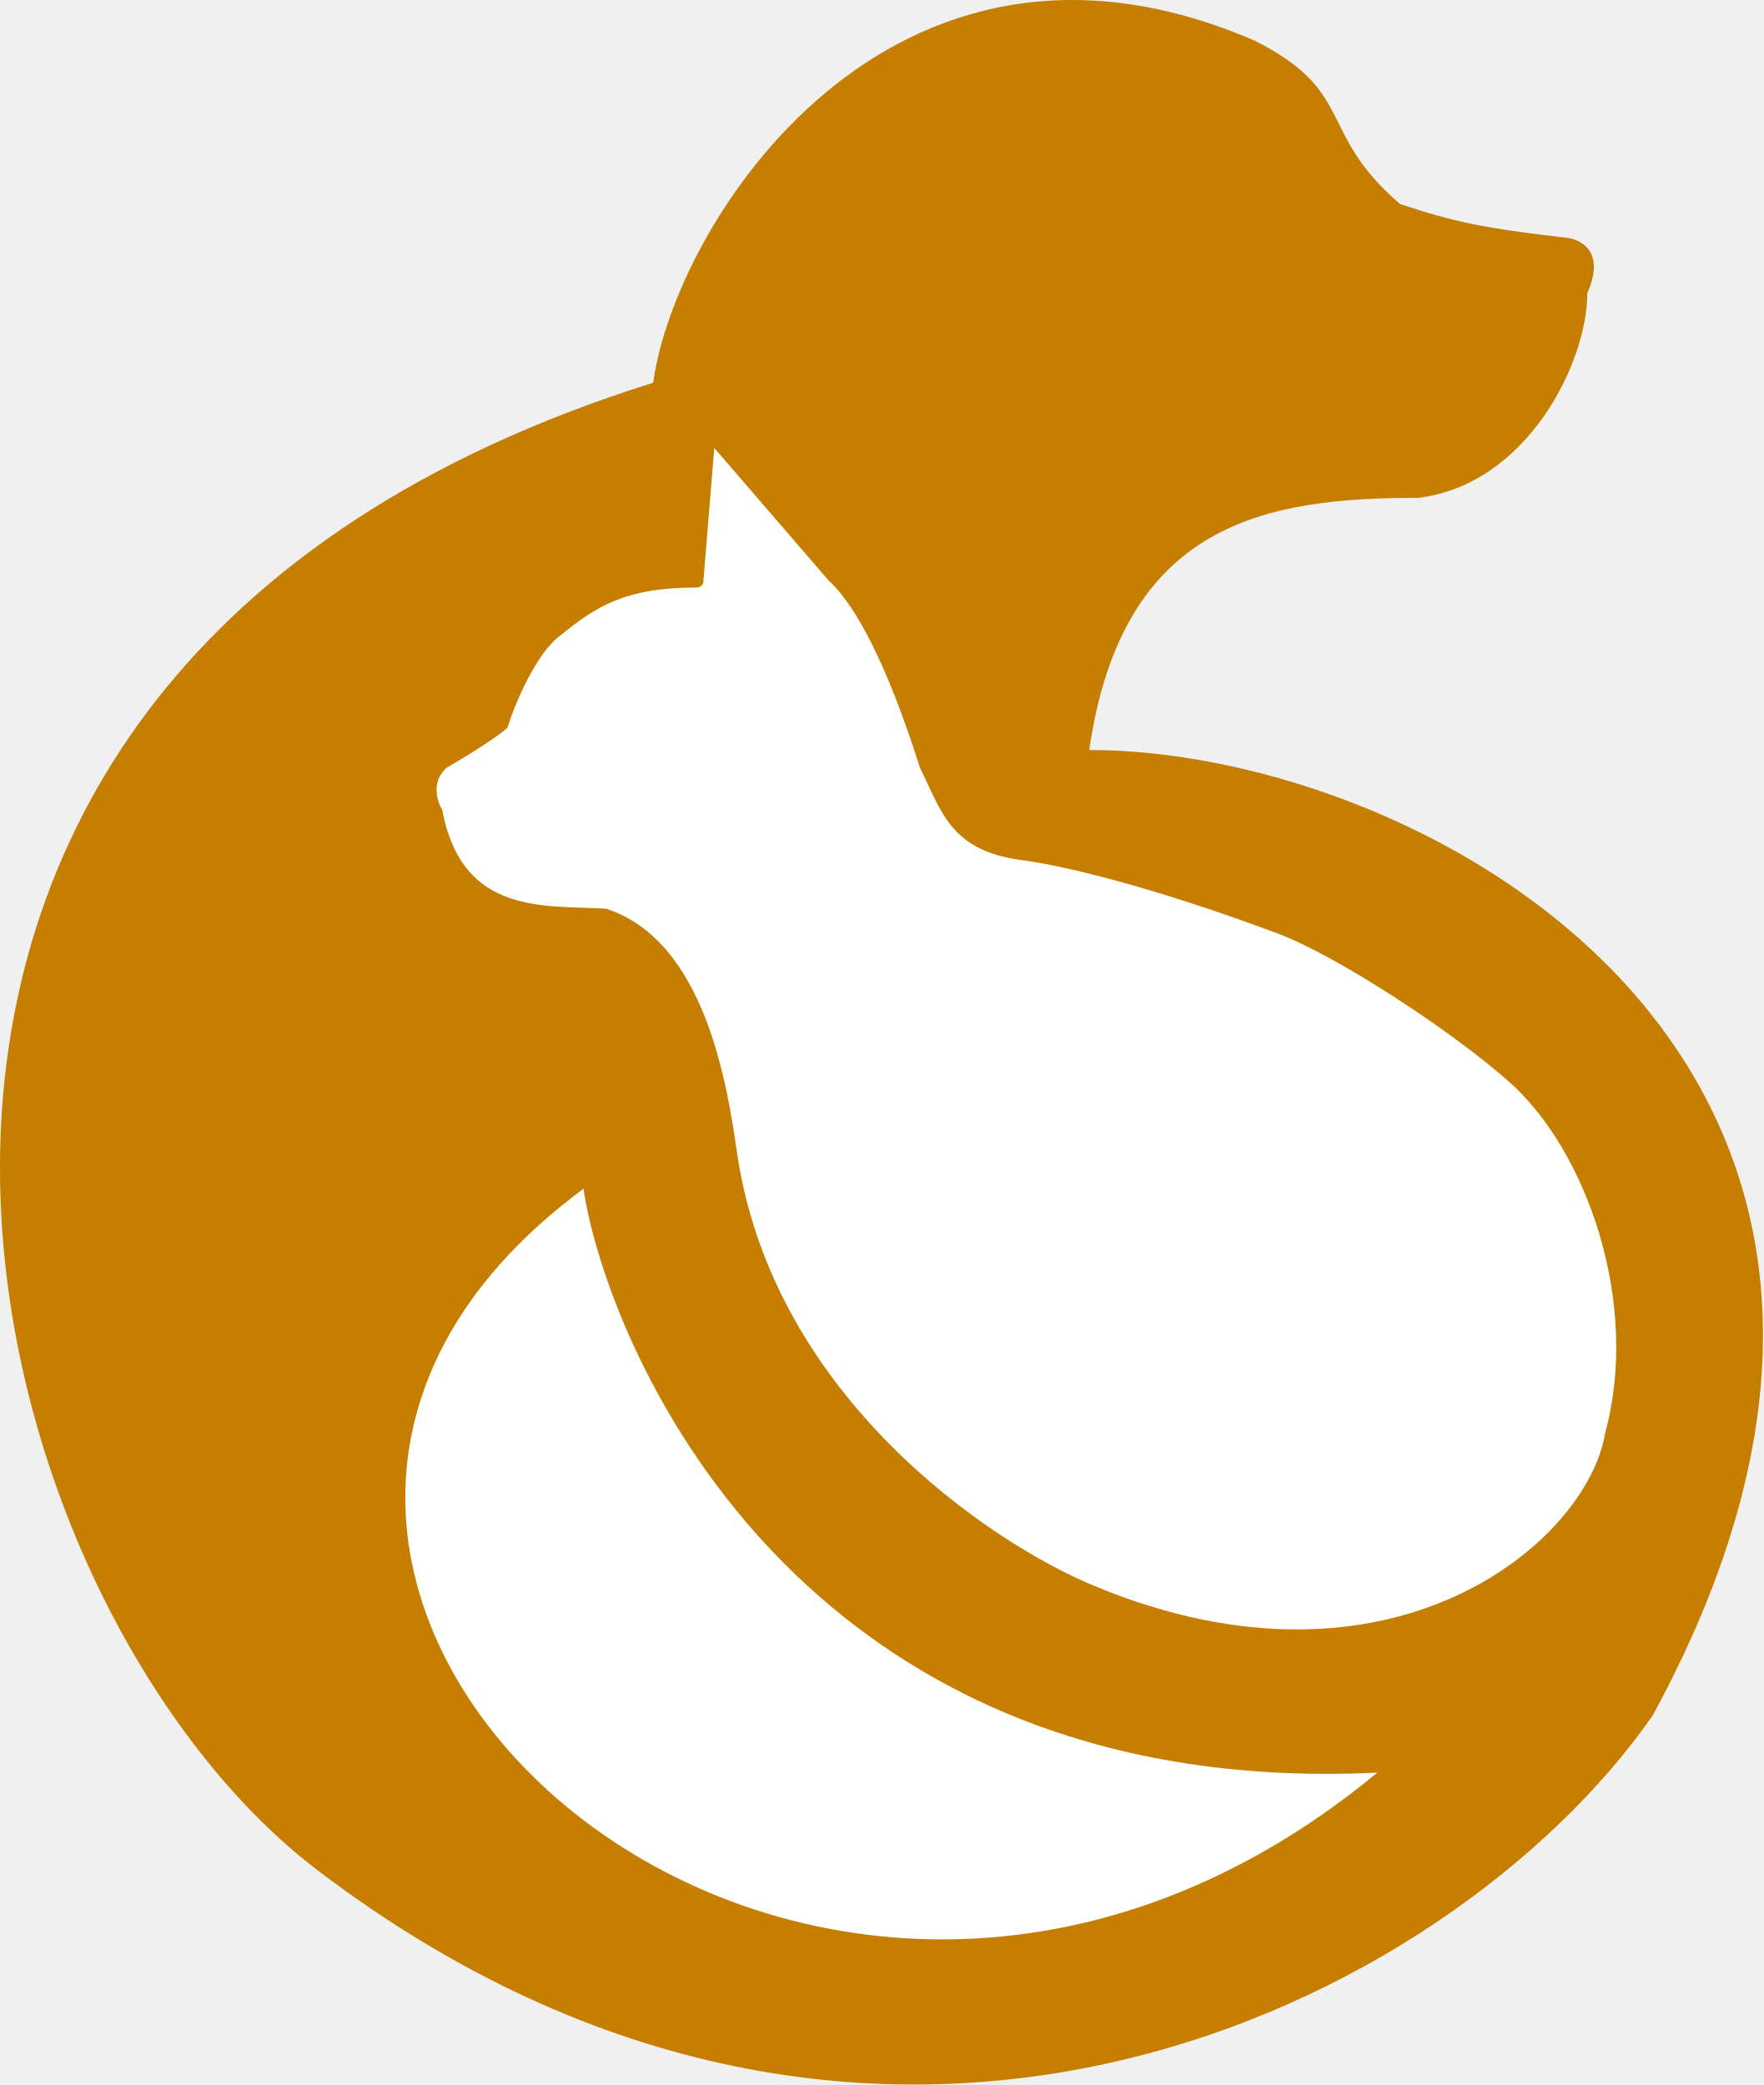
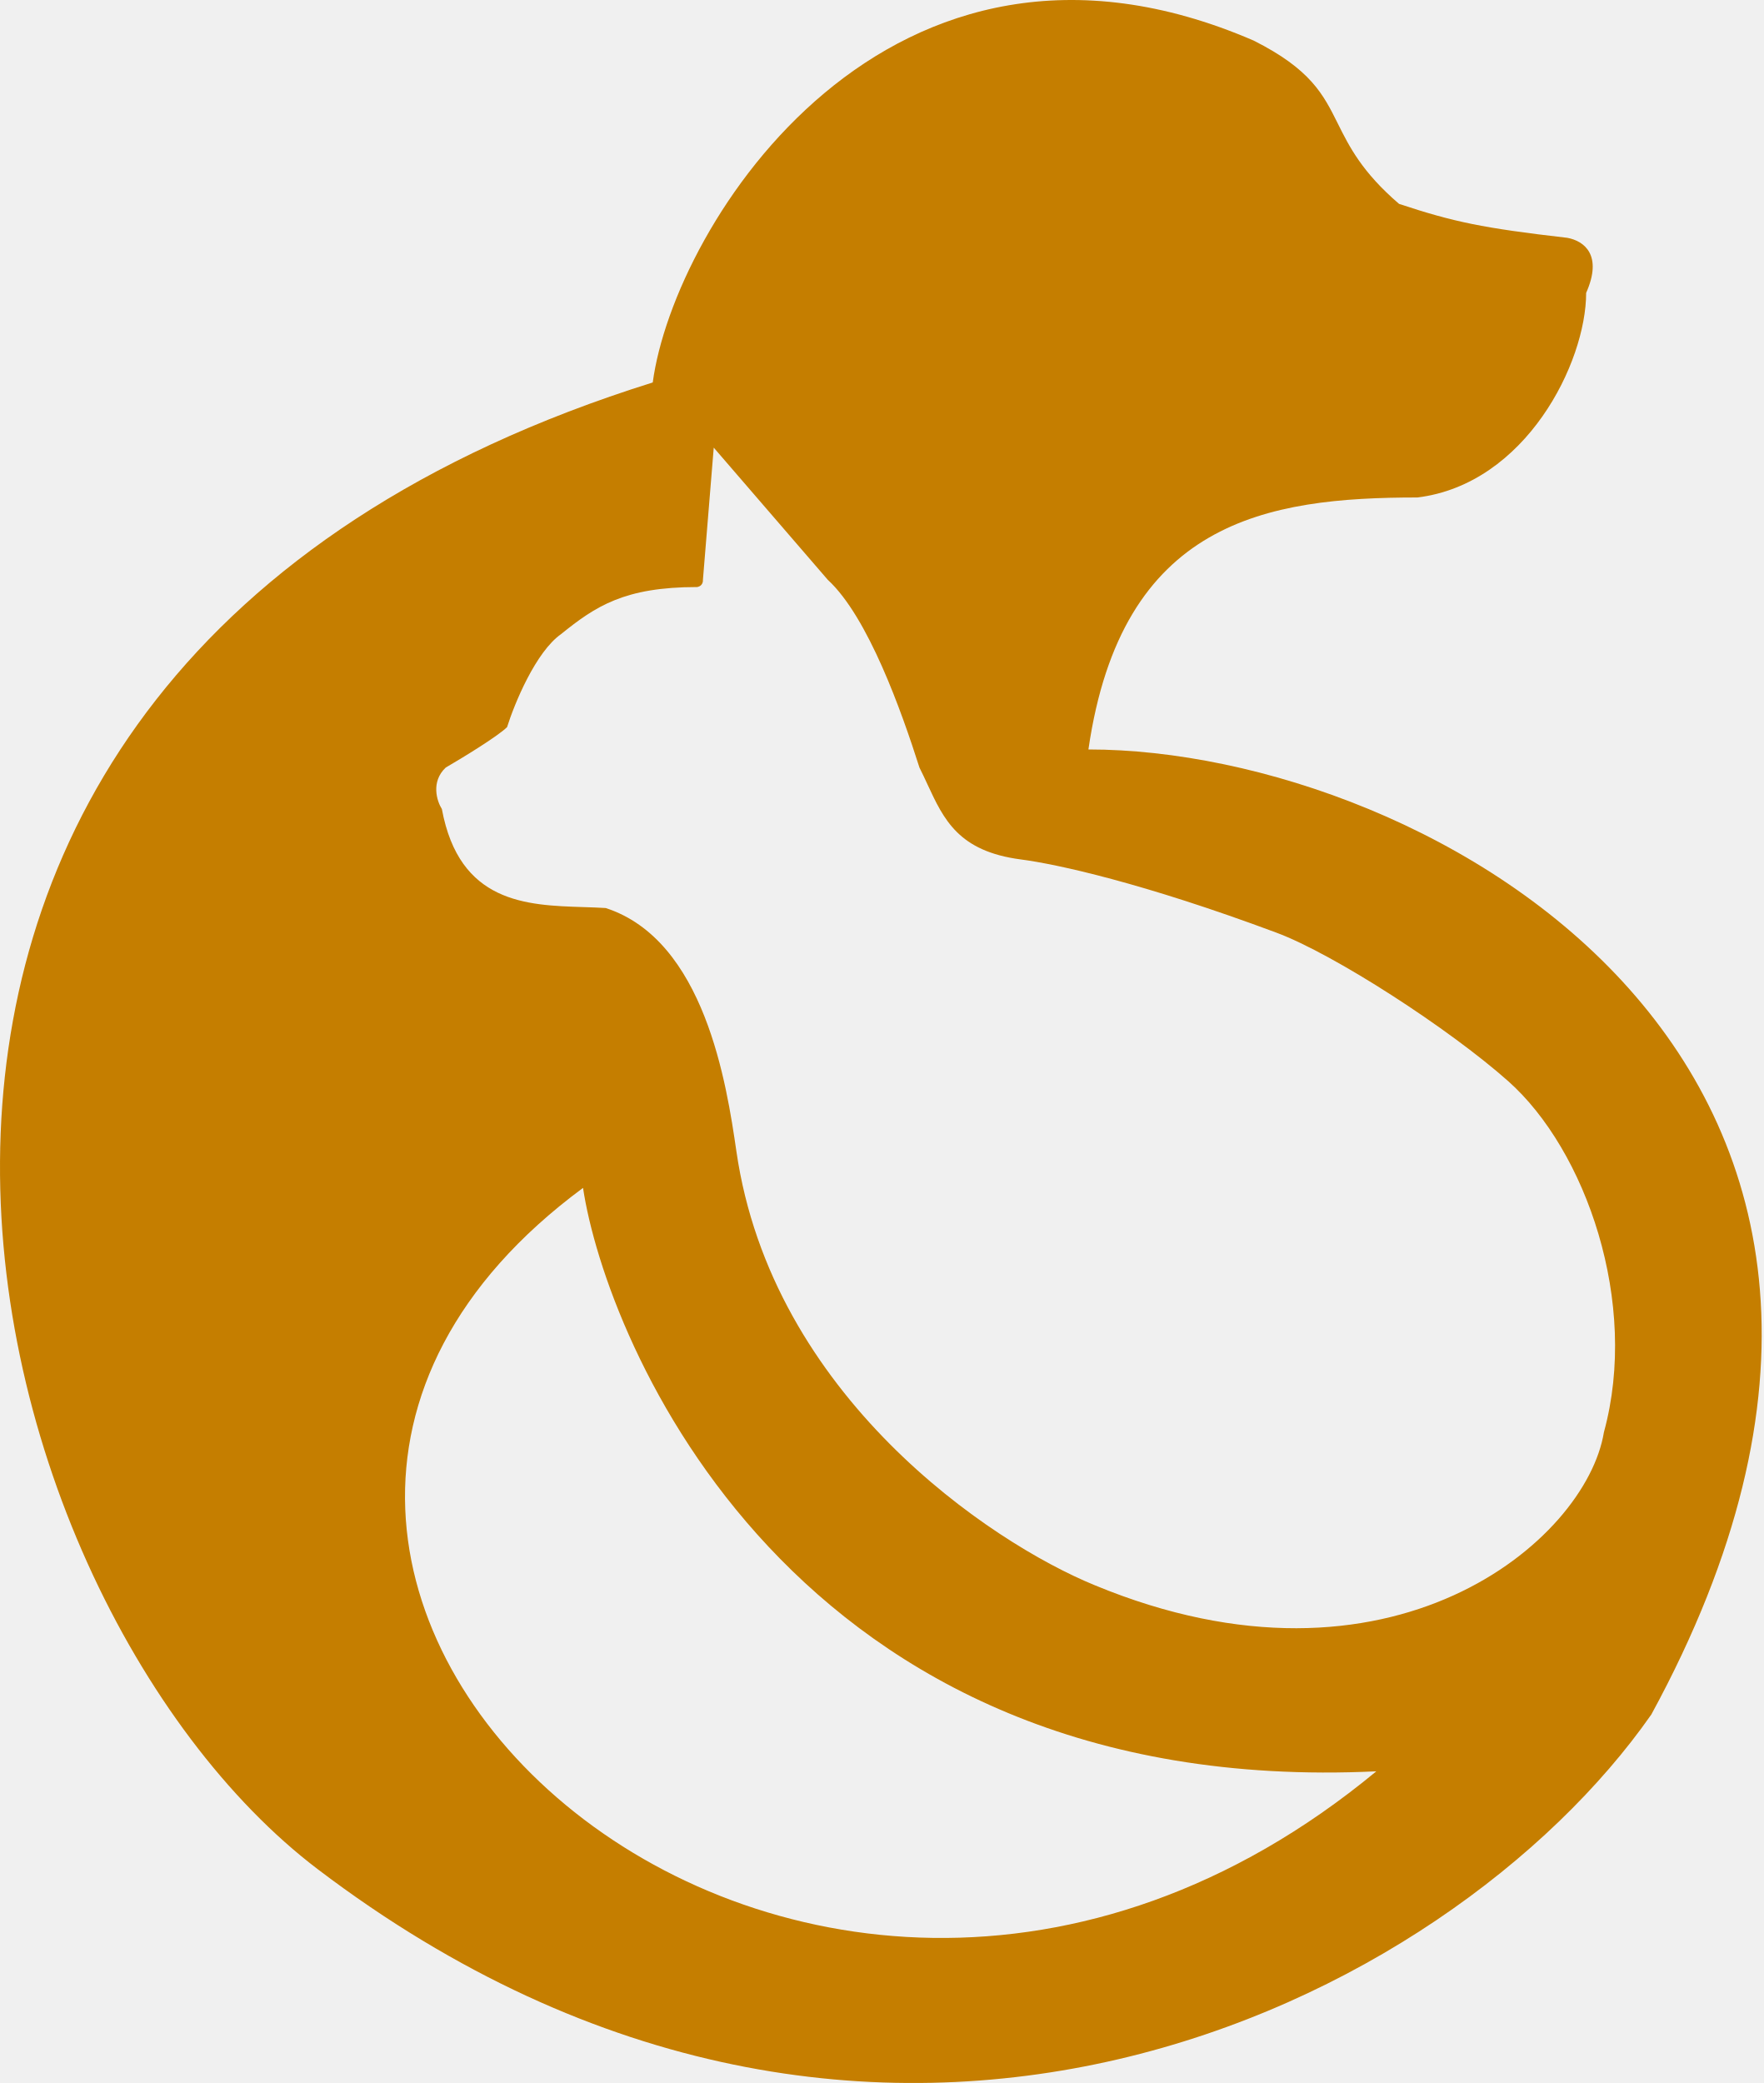
- <svg xmlns="http://www.w3.org/2000/svg" width="2528" height="2989" viewBox="0 0 2528 2989" fill="none">
-   <path d="M2368.89 2459.7C2875.69 1528.9 2045.89 1075.2 1561.39 1075.2C1608.89 747.195 1816.89 713.695 2033.39 713.695C2188.99 694.495 2275.39 520.195 2275.39 420.195C2299.39 366.195 2272.89 345.695 2248.39 341.195C2127.19 327.195 2085.5 318.5 2007 292.5C1886.5 189 1945.39 132.195 1798.39 58.197C1275.19 -167.803 966.887 321.695 936.386 548.697C-402.414 967.497 -59.113 2290.69 455.887 2681.7C1256.69 3289.7 2078.89 2874.7 2368.89 2459.7Z" fill="#C57E00" />
-   <path d="M1187.39 831.695L1023.89 642.195L1008.39 831.695C1008.79 838.095 1004.39 841.695 999.887 842.195C895.887 842.195 854.387 869.695 804.887 909.695C768.487 935.295 738.053 1009.36 727.387 1043.2C713.387 1056.8 662.887 1087.53 639.387 1101.2C617.787 1121.6 626.72 1149.36 633.887 1160.7C662.287 1313.9 782.387 1297.2 868.887 1302.7C1010.89 1348.7 1042.44 1555.5 1056.39 1651.7C1107.19 2002.1 1420.22 2212.7 1570.39 2274.2C1994.39 2449.8 2275.39 2210.7 2300.89 2054.7C2351.69 1869.1 2275 1650 2163.5 1551C2079 1475.97 1914.17 1369 1831 1338C1639 1266.43 1516 1239.72 1464.5 1233C1361 1219.5 1349 1160.7 1319 1101.2C1293.4 1020.8 1245.39 885.029 1187.39 831.695Z" fill="white" />
-   <path d="M836.387 1704.2C868.887 1920.7 1133.89 2581.2 1974.39 2541.2C1137.39 3233.7 89.388 2256.2 836.387 1704.2Z" fill="white" />
+ <svg xmlns="http://www.w3.org/2000/svg" width="508" height="600" viewBox="0 0 508 600" fill="none">
+   <path fill-rule="evenodd" clip-rule="evenodd" d="M475.625 493.859C577.381 306.972 410.773 215.878 313.495 215.878C323.033 150.022 364.795 143.296 408.264 143.296C439.505 139.441 456.853 104.445 456.853 84.367C461.671 73.525 456.351 69.409 451.432 68.505C427.097 65.694 418.727 63.949 402.966 58.728C392.278 49.548 388.619 42.198 385.32 35.572C381.151 27.198 377.557 19.979 361.08 11.685C256.032 -33.691 194.132 64.59 188.008 110.168C-80.797 194.254 -11.869 459.925 91.533 538.432C252.318 660.506 417.399 577.182 475.625 493.859ZM205.576 128.94L238.404 166.988C250.049 177.696 259.689 204.955 264.829 221.098C265.647 222.72 266.398 224.34 267.138 225.934C271.845 236.083 276.083 245.219 294.043 247.562C304.383 248.911 329.079 254.275 367.628 268.644C384.327 274.868 417.422 296.346 434.388 311.41C456.775 331.287 472.172 375.277 461.973 412.542C456.853 443.864 400.433 491.87 315.302 456.613C285.152 444.265 222.301 401.981 212.101 331.628C209.301 312.314 202.966 270.791 174.455 261.555C172.395 261.424 170.239 261.356 168.03 261.286C151.625 260.767 132.297 260.154 127.272 233.045C125.833 230.769 124.039 225.194 128.376 221.098C133.095 218.354 143.234 212.184 146.045 209.453C148.186 202.66 154.297 187.789 161.605 182.649C171.544 174.618 179.876 169.096 200.757 169.096C201.661 168.996 202.544 168.273 202.464 166.988L205.576 128.94ZM167.93 342.169C174.455 385.638 227.662 518.253 396.418 510.222C228.365 649.262 17.947 452.999 167.93 342.169Z" fill="#C57E00" />
</svg>
